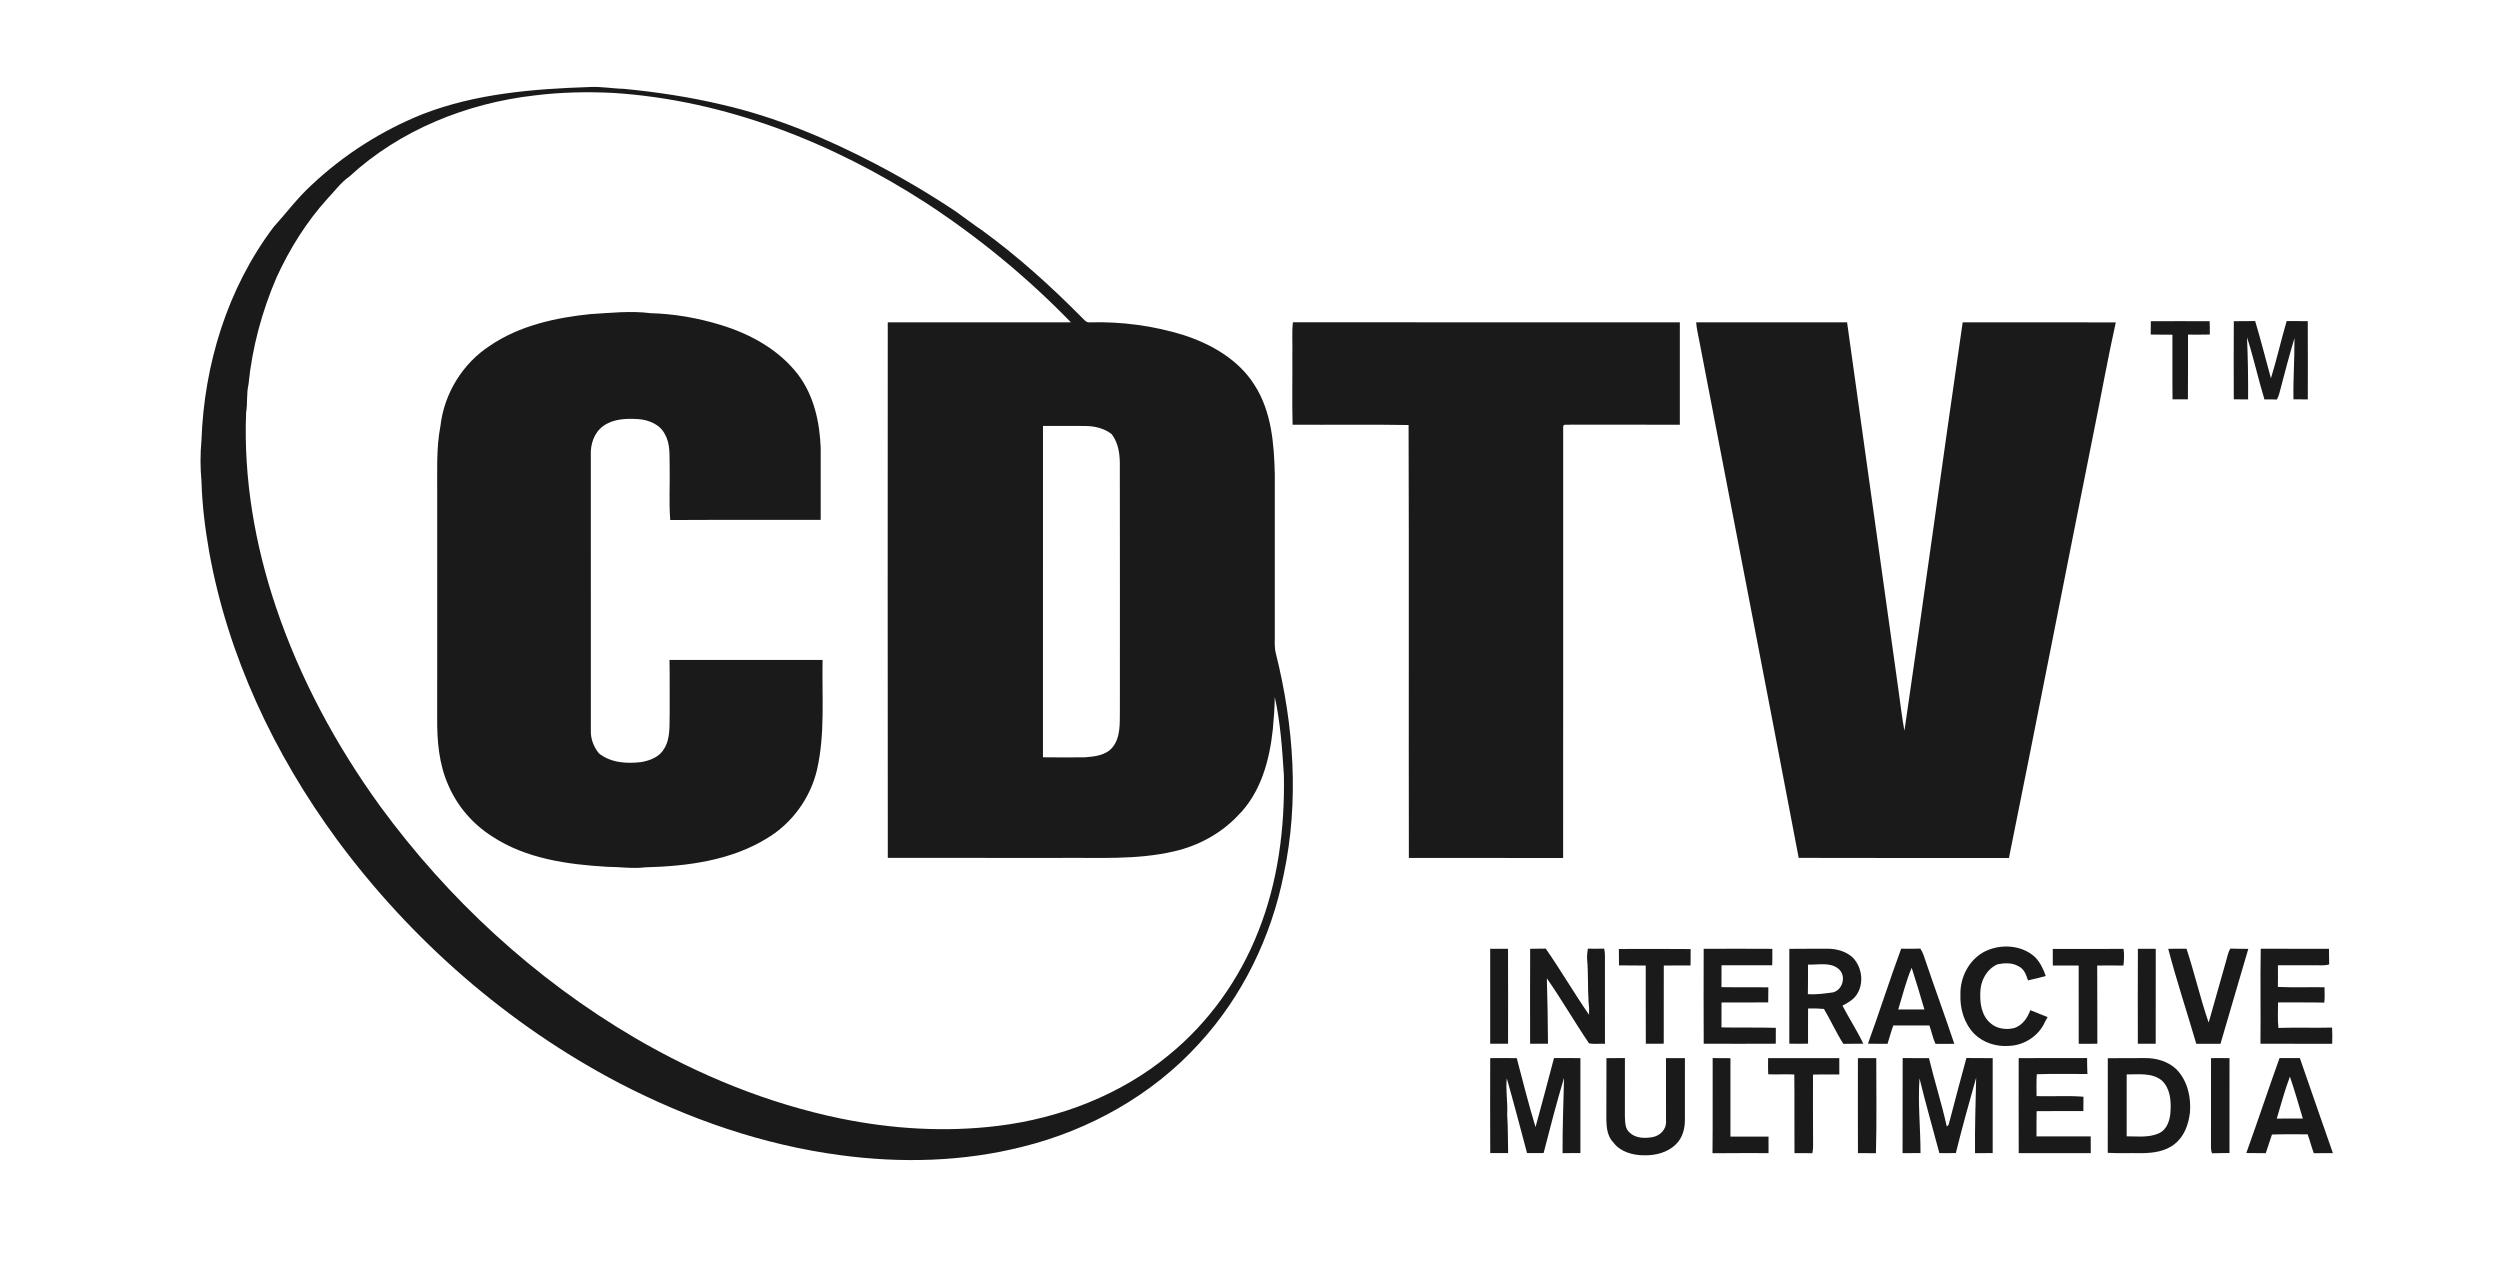
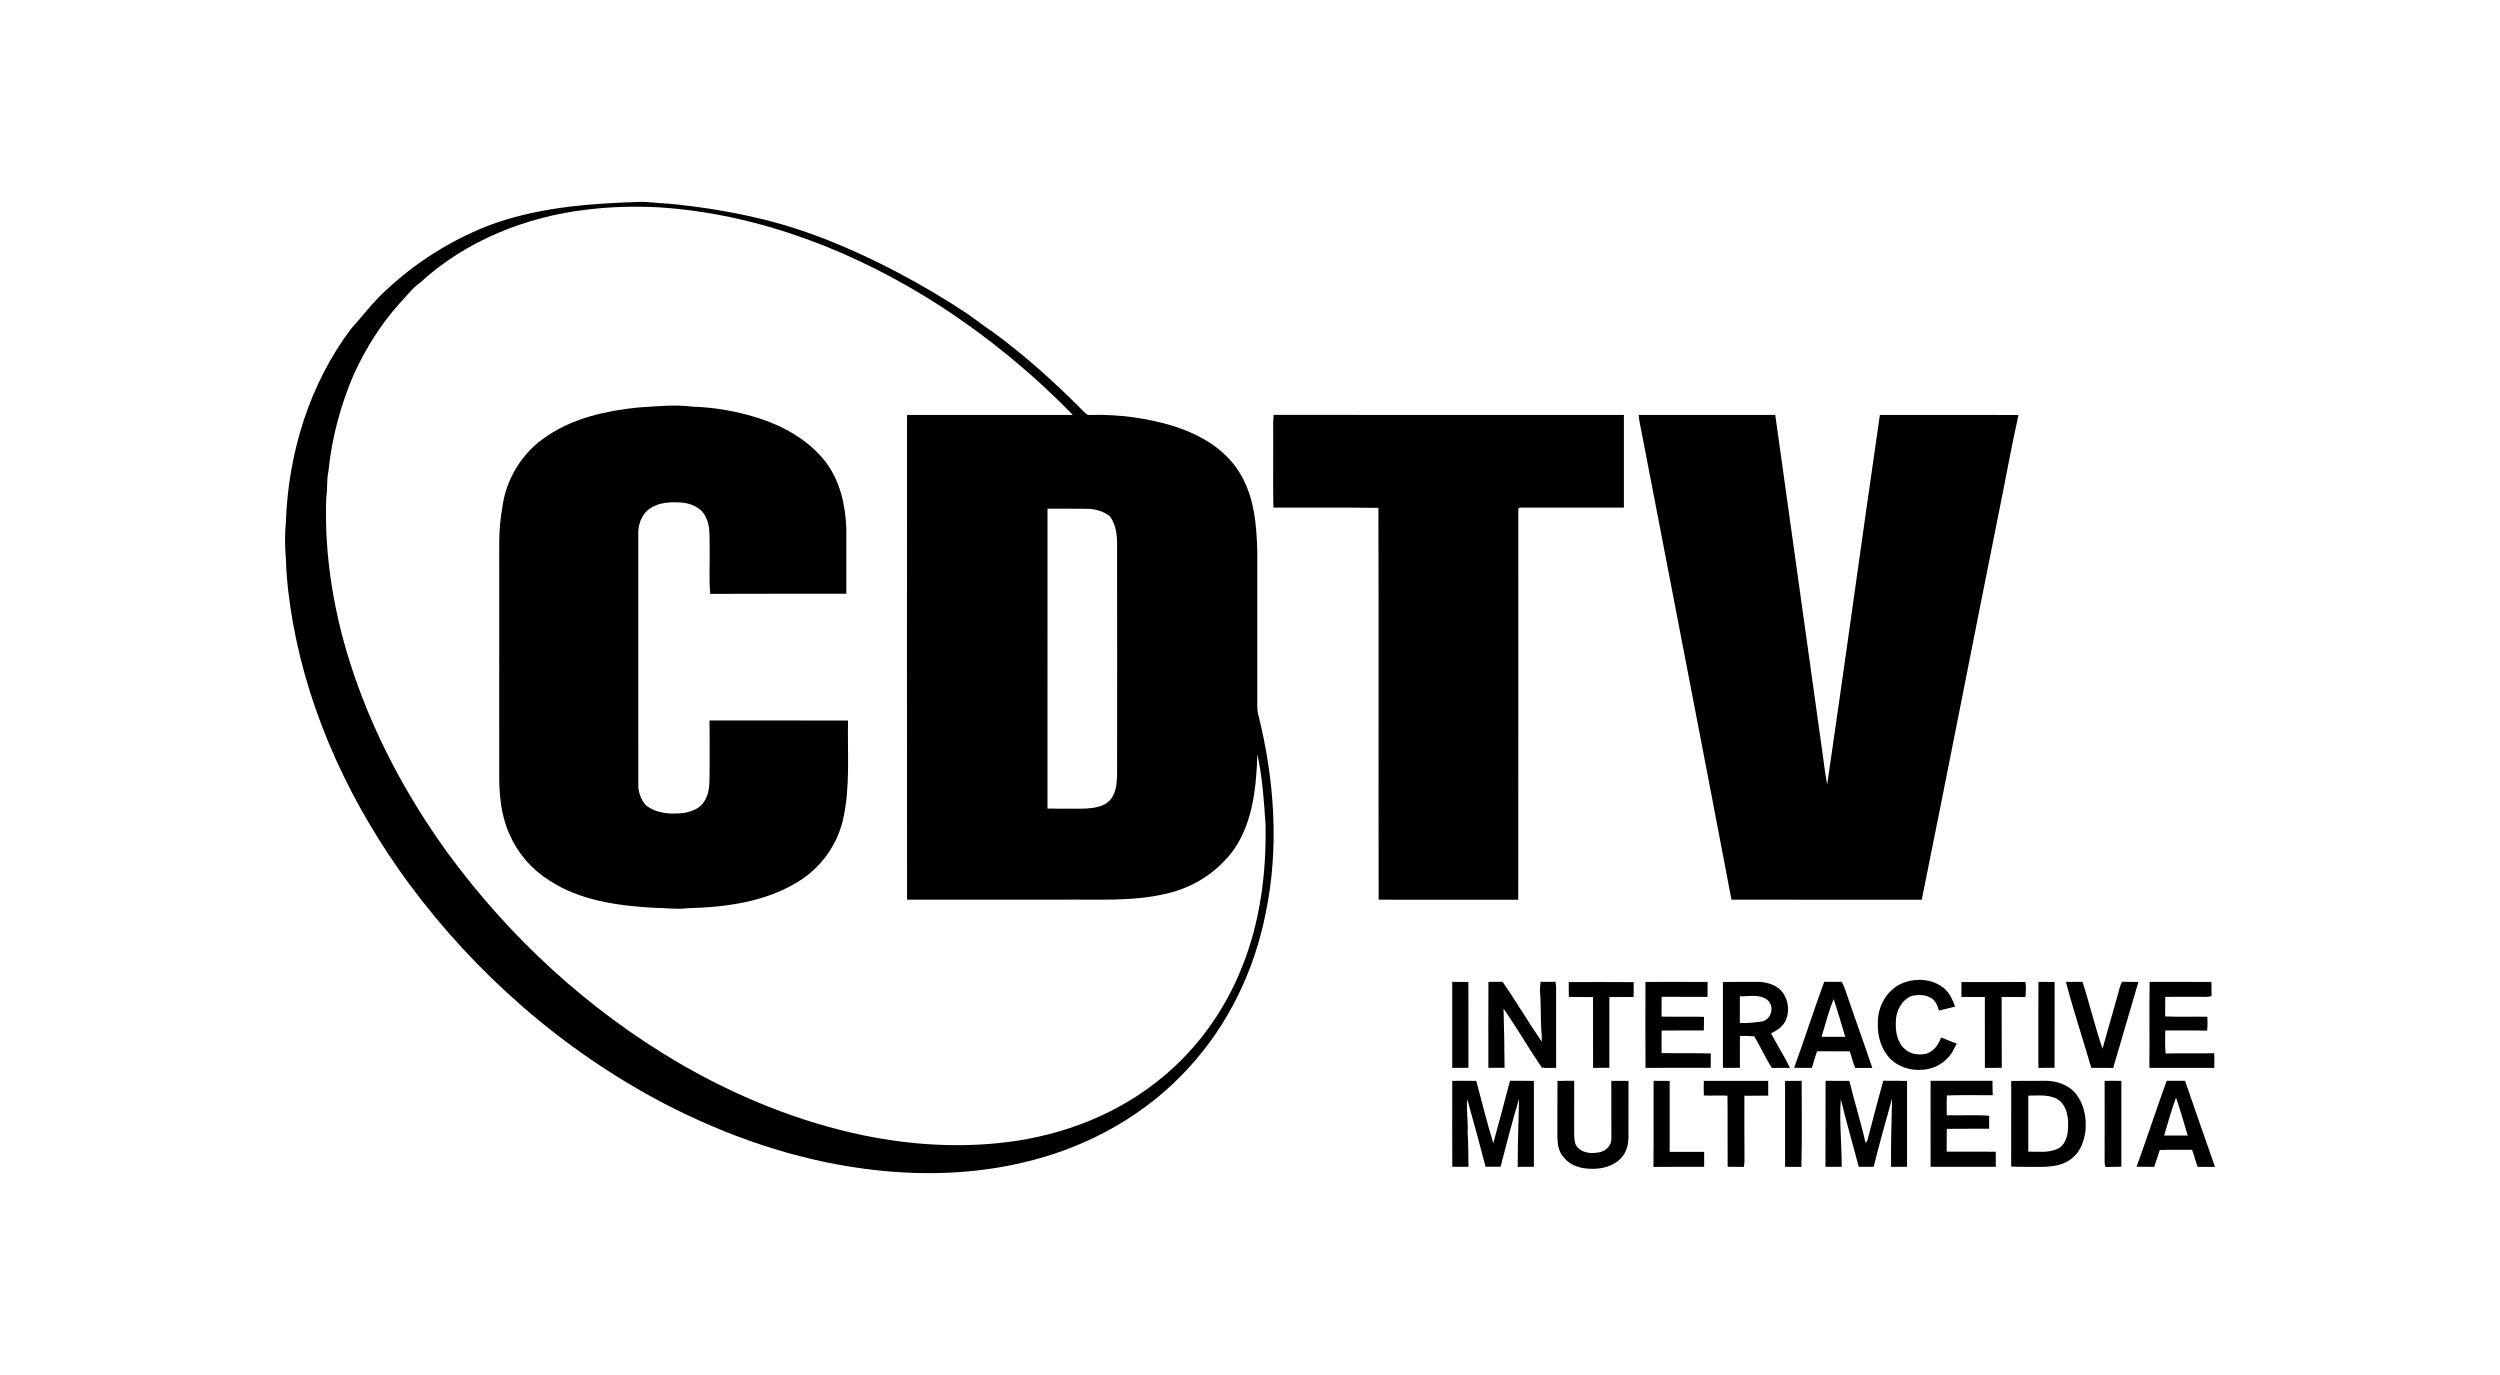
- <svg xmlns="http://www.w3.org/2000/svg" viewBox="0 0 217.214 111.831" version="1.1" id="svg6">
-   <defs id="defs10" />
-   <path d="m 36.772,9.897 c 4.577,-1.765 9.549,-2.174 14.419,-2.334 1.005,-0.063 1.993,0.133 2.995,0.155 2.85,0.273 5.69,0.702 8.477,1.358 4.707,1.071 9.179,2.955 13.43,5.176 a 76.819,75.096 0 0 1 6.94,4.113 c 0.776,0.544 1.52,1.134 2.311,1.658 3.087,2.25 5.925,4.811 8.601,7.511 0.225,0.209 0.425,0.536 0.786,0.472 2.746,-0.071 5.509,0.298 8.128,1.114 2.416,0.785 4.771,2.151 6.13,4.317 1.49,2.303 1.708,5.115 1.773,7.77 0.002,4.66 0.002,9.319 0,13.98 0.006,0.527 -0.049,1.063 0.09,1.58 1.564,6.251 2.033,12.846 0.692,19.178 -1.08,5.431 -3.581,10.624 -7.378,14.745 -4.019,4.424 -9.485,7.504 -15.335,8.949 -5.143,1.303 -10.548,1.437 -15.794,0.733 C 66.296,99.483 59.804,97.217 53.813,94.111 44.108,89.027 35.706,81.659 29.271,72.94 23.823,65.517 19.802,56.994 18.178,47.964 17.824,45.939 17.561,43.893 17.507,41.837 a 20.303,19.848 0 0 1 -0.004,-3.575 c 0.235,-6.581 2.245,-13.199 6.266,-18.534 1.104,-1.209 2.075,-2.536 3.293,-3.643 a 30.76,30.07 0 0 1 9.71,-6.189 z m 9.724,-1.612 c -5.936,0.671 -11.76,3.013 -16.133,7.047 -0.759,0.529 -1.287,1.287 -1.919,1.939 -1.828,2.02 -3.271,4.348 -4.403,6.802 -1.279,2.966 -2.13,6.116 -2.449,9.319 -0.189,0.811 -0.071,1.65 -0.209,2.469 -0.225,5.715 0.761,11.447 2.589,16.875 2.079,6.175 5.209,11.994 9.046,17.296 5.907,8.08 13.442,15.043 22.165,20.157 5.526,3.23 11.551,5.693 17.862,6.995 4.481,0.914 9.115,1.2 13.662,0.638 5.397,-0.661 10.675,-2.702 14.845,-6.153 3.483,-2.835 6.141,-6.589 7.765,-10.718 1.727,-4.317 2.322,-9 2.234,-13.613 -0.148,-2.268 -0.299,-4.55 -0.791,-6.776 -0.011,0.933 -0.084,1.859 -0.168,2.787 -0.283,2.687 -1.028,5.5 -3.01,7.488 -1.477,1.57 -3.456,2.656 -5.578,3.134 -3.257,0.764 -6.628,0.529 -9.948,0.569 -4.974,-0.003 -9.945,0.002 -14.919,-0.002 -0.015,-15.512 -0.009,-31.022 -0.004,-46.534 5.305,0.002 10.61,-0.002 15.915,0.002 A 74.308,72.641 0 0 0 80.391,17.589 C 72.321,12.385 63.029,8.703 53.318,8.076 51.042,7.959 48.758,8.008 46.496,8.285 Z M 90.62,37.007 c -0.004,9.596 0,19.193 -0.002,28.79 1.215,0.015 2.43,0.014 3.646,0.003 0.854,-0.066 1.83,-0.171 2.402,-0.873 0.709,-0.884 0.618,-2.07 0.635,-3.127 0.003,-7.067 0.009,-14.134 -0.004,-21.2 0.02,-0.999 -0.077,-2.059 -0.712,-2.886 -0.615,-0.472 -1.389,-0.68 -2.161,-0.698 -1.267,-0.025 -2.536,0 -3.804,-0.009 z" id="path2" style="stroke-width:0.843;fill:#1a1a1a" />
-   <path d="m 51.339,27.289 c 1.718,-0.102 3.45,-0.299 5.168,-0.08 2.064,0.055 4.12,0.415 6.089,1.017 2.59,0.782 5.086,2.16 6.734,4.308 1.391,1.827 1.888,4.138 1.977,6.372 0.008,2.088 0.006,4.177 0,6.264 -4.357,0.013 -8.715,-0.013 -13.073,0.013 -0.121,-1.524 -0.02,-3.061 -0.05,-4.588 -0.036,-0.961 0.09,-1.998 -0.416,-2.866 -0.418,-0.857 -1.426,-1.262 -2.346,-1.316 -1.031,-0.064 -2.16,-0.02 -3.019,0.61 -0.787,0.571 -1.11,1.577 -1.069,2.506 0.002,7.987 -0.004,15.976 0.002,23.963 -0.02,0.711 0.246,1.398 0.692,1.954 1.02,0.831 2.424,0.923 3.689,0.767 0.756,-0.131 1.575,-0.441 1.968,-1.13 0.599,-0.926 0.461,-2.075 0.5,-3.119 -0.011,-1.543 0.015,-3.086 -0.015,-4.627 4.434,0.009 8.868,0.004 13.301,0.002 -0.065,3.182 0.229,6.412 -0.485,9.545 -0.569,2.423 -2.131,4.613 -4.299,5.923 -3.142,1.961 -6.975,2.459 -10.628,2.552 -1.097,0.135 -2.195,-0.043 -3.295,-0.046 -3.455,-0.201 -7.07,-0.704 -10.003,-2.64 a 10.099,9.872 0 0 1 -3.806,-4.445 c -0.815,-1.823 -0.986,-3.843 -0.97,-5.81 0.002,-6.452 0,-12.904 0.002,-19.358 0.017,-2.027 -0.102,-4.075 0.285,-6.076 0.322,-2.784 1.916,-5.406 4.31,-6.957 2.567,-1.743 5.695,-2.428 8.759,-2.742 z m 135.536,0.621 c 1.704,-0.009 3.408,-0.007 5.112,0 0.015,0.384 0.015,0.77 0.013,1.156 -0.632,0.017 -1.264,0.011 -1.893,0.007 -0.006,1.874 0.011,3.748 -0.01,5.622 a 49.769,48.653 0 0 1 -1.335,0.003 c -0.024,-1.873 0,-3.745 -0.011,-5.617 -0.63,-0.006 -1.259,0 -1.886,-0.014 -0.004,-0.386 -0.002,-0.772 0.01,-1.157 z m 7.212,-0.002 c 0.616,-0.003 1.234,-0.003 1.853,-0.013 0.502,1.646 0.907,3.319 1.371,4.975 0.507,-1.643 0.884,-3.322 1.367,-4.973 0.61,0.006 1.221,0.007 1.833,0.003 0.015,2.266 0.006,4.534 0.004,6.801 l -1.246,-0.004 c -0.034,-1.776 0.102,-3.555 0.088,-5.325 -0.476,1.593 -0.897,3.202 -1.317,4.811 a 3.216,3.143 0 0 1 -0.206,0.532 c -0.363,-0.017 -0.725,-0.018 -1.085,-0.009 -0.546,-1.789 -0.94,-3.622 -1.516,-5.4 0.08,1.796 0.105,3.597 0.095,5.395 a 75.628,73.931 0 0 0 -1.244,-0.003 c -0.01,-2.265 -0.011,-4.528 0.002,-6.791 z m -81.752,0.091 c 11.206,0.018 22.412,-0.002 33.619,0.009 0.002,2.964 0.002,5.928 0,8.893 -3.191,0.006 -6.383,0.006 -9.574,-0.002 -0.171,0.042 -0.569,-0.097 -0.563,0.177 -0.005,12.491 0.01,24.982 -0.004,37.471 -4.469,-0.009 -8.936,0.003 -13.403,-0.006 -0.026,-12.537 0.019,-25.076 -0.024,-37.613 -3.359,-0.055 -6.719,-0.007 -10.078,-0.025 -0.056,-2.042 -0.006,-4.087 -0.022,-6.131 0.031,-0.924 -0.057,-1.852 0.05,-2.774 z m 35.038,0.009 c 4.37,-0.007 8.741,0.002 13.111,-0.003 1.487,10.647 2.98,21.294 4.464,31.941 0.17,1.183 0.3,2.376 0.519,3.551 1.736,-11.821 3.34,-23.665 5.061,-35.49 4.434,0.002 8.868,-0.007 13.304,0.004 -0.709,3.179 -1.273,6.389 -1.927,9.58 -2.468,12.315 -4.866,24.646 -7.357,36.957 -6.089,-0.009 -12.178,0.013 -18.268,-0.011 -2.844,-14.982 -5.764,-29.95 -8.637,-44.926 -0.096,-0.534 -0.236,-1.061 -0.27,-1.603 z m 24.922,54.744 c 1.395,-0.775 3.31,-0.698 4.511,0.397 0.455,0.463 0.735,1.051 0.942,1.655 -0.515,0.128 -1.026,0.273 -1.546,0.378 -0.149,-0.476 -0.341,-1.019 -0.841,-1.238 -0.554,-0.319 -1.214,-0.279 -1.817,-0.158 -0.949,0.434 -1.476,1.453 -1.484,2.45 -0.043,0.937 0.11,2.009 0.879,2.658 0.55,0.504 1.38,0.605 2.091,0.424 0.703,-0.243 1.14,-0.888 1.374,-1.55 0.503,0.197 1,0.41 1.505,0.602 -0.08,0.133 -0.155,0.27 -0.228,0.407 -0.517,1.207 -1.786,2.049 -3.12,2.095 -1.095,0.089 -2.236,-0.268 -3.016,-1.036 -0.89,-0.91 -1.267,-2.206 -1.212,-3.445 -0.032,-1.423 0.69,-2.9 1.962,-3.638 z m -42.82,-0.318 a 93.909,91.802 0 0 1 1.55,0.003 c 0.011,2.749 0.006,5.498 0.004,8.246 -0.519,0.009 -1.035,0.007 -1.553,0.004 -0.007,-2.751 -0.005,-5.502 0,-8.253 z m 3.473,0.002 c 0.451,-0.002 0.902,-0.002 1.355,-0.015 1.308,1.881 2.46,3.865 3.763,5.748 a 6.841,6.688 0 0 0 -0.044,-1.149 c -0.079,-1.236 -0.013,-2.477 -0.127,-3.71 -0.017,-0.298 0.028,-0.593 0.065,-0.886 0.47,0.014 0.943,0.014 1.416,-0.005 0.104,0.397 0.065,0.808 0.069,1.214 0,2.352 -0.005,4.705 0.002,7.057 -0.459,-0.025 -0.943,0.057 -1.385,-0.042 -1.261,-1.856 -2.378,-3.806 -3.663,-5.646 0.054,1.893 0.088,3.786 0.099,5.681 -0.519,0.007 -1.035,0.007 -1.553,0 -0.004,-2.749 -0.01,-5.499 0.004,-8.248 z m 7.709,0.017 c 2.078,-0.002 4.156,-0.017 6.236,0.006 0,0.474 -0.002,0.95 -0.008,1.424 -0.776,0.004 -1.552,0.003 -2.326,0.007 -0.004,2.264 0.004,4.527 -0.004,6.792 -0.52,0.009 -1.039,0.009 -1.557,0.003 -0.015,-2.265 0,-4.528 -0.008,-6.793 -0.774,-0.017 -1.548,0.006 -2.322,-0.015 -0.011,-0.475 -0.013,-0.951 -0.011,-1.425 z m 7.369,-0.015 c 1.987,-0.003 3.976,-0.013 5.964,0.003 0.004,0.474 0.004,0.953 -0.008,1.429 -1.47,-0.006 -2.938,0.003 -4.406,-0.003 -0.002,0.633 0,1.267 -0.004,1.901 1.356,0.025 2.715,-0.007 4.071,0.02 0,0.435 -0.002,0.871 -0.01,1.307 -1.354,0.009 -2.706,-0.003 -4.057,0.007 -0.002,0.72 0,1.442 -0.004,2.164 1.574,0.034 3.148,-0.009 4.722,0.038 0,0.458 -0.002,0.919 -0.004,1.378 -2.087,0.013 -4.175,0.007 -6.262,0.002 -0.014,-2.75 -0.01,-5.498 -0.003,-8.247 z m 7.438,0.004 c 1.08,-0.014 2.161,-0.004 3.245,-0.013 0.826,-0.013 1.699,0.217 2.3,0.797 0.821,0.881 0.972,2.354 0.222,3.319 -0.293,0.379 -0.731,0.609 -1.145,0.833 0.578,1.116 1.273,2.171 1.809,3.309 -0.578,0.003 -1.155,-0.006 -1.732,0.009 -0.629,-0.976 -1.094,-2.04 -1.688,-3.033 a 11.109,10.86 0 0 0 -1.378,-0.043 c -0.011,1.021 -0.002,2.039 -0.004,3.059 -0.544,0.013 -1.086,0.013 -1.628,0.002 8.4e-4,-2.747 0.004,-5.494 8.4e-4,-8.24 z m 1.624,1.371 c -0.002,0.855 0.01,1.708 -0.01,2.563 0.737,0.053 1.475,-0.057 2.204,-0.155 0.867,-0.249 1.149,-1.489 0.444,-2.055 -0.734,-0.596 -1.767,-0.32 -2.638,-0.354 z m 8.098,-1.387 c 0.554,0.009 1.108,0.016 1.663,-0.006 0.223,0.324 0.332,0.705 0.457,1.074 0.809,2.408 1.693,4.789 2.495,7.199 a 58.038,56.736 0 0 0 -1.635,0.006 c -0.239,-0.513 -0.33,-1.074 -0.53,-1.599 -1.046,-0.003 -2.089,0 -3.133,-0.003 -0.194,0.523 -0.336,1.061 -0.502,1.592 -0.569,0.003 -1.138,0.006 -1.704,-0.009 1.002,-2.737 1.876,-5.518 2.888,-8.253 z m -0.258,5.28 c 0.757,-0.004 1.517,-0.003 2.276,0.002 a 155.372,151.887 0 0 0 -1.106,-3.624 c -0.495,1.165 -0.791,2.413 -1.169,3.622 z m 13.429,-5.257 c 2.048,0 4.096,0.009 6.145,-0.007 0.077,0.481 0.049,0.968 -0.006,1.451 -0.761,-0.013 -1.52,-0.006 -2.279,-0.003 0.021,2.264 -0.004,4.527 0.013,6.792 -0.541,0.013 -1.08,0.013 -1.619,0.006 -0.006,-2.266 0.002,-4.533 -0.004,-6.8 -0.75,-0.003 -1.499,-0.003 -2.248,0 -0.004,-0.479 -0.004,-0.959 -0.003,-1.438 z m 7.395,-0.013 c 0.515,-0.002 1.033,-0.002 1.552,0.002 -0.002,2.749 0.004,5.498 -0.004,8.247 a 52.388,51.213 0 0 1 -1.553,0.003 c -0.003,-2.752 -0.012,-5.501 0.005,-8.252 z m 2.636,0 c 0.528,-0.002 1.058,0.002 1.587,-0.007 0.701,2.12 1.196,4.312 1.925,6.421 0.485,-1.719 0.973,-3.439 1.46,-5.157 0.138,-0.427 0.19,-0.886 0.427,-1.274 0.519,0.02 1.037,0.015 1.559,0.024 -0.817,2.747 -1.607,5.502 -2.419,8.251 -0.703,-0.009 -1.404,-0.003 -2.103,-0.004 -0.801,-2.753 -1.711,-5.482 -2.437,-8.254 z m 8.037,-0.005 c 1.975,0.015 3.953,-0.006 5.929,0.007 0.005,0.452 0.005,0.902 0.021,1.354 -0.399,0.126 -0.822,0.068 -1.231,0.075 -1.075,-0.002 -2.15,-0.002 -3.224,0.003 0,0.625 0.006,1.252 -0.006,1.879 1.35,0.063 2.702,0.009 4.054,0.029 0.006,0.444 0.032,0.89 -0.022,1.334 -1.339,-0.031 -2.678,-0.004 -4.017,-0.015 -0.002,0.738 -0.047,1.478 0.033,2.215 1.553,-0.053 3.107,0.009 4.662,-0.031 0.026,0.469 0.026,0.939 0.01,1.409 -2.078,-0.006 -4.156,0.003 -6.234,-0.003 0.035,-2.754 -0.025,-5.506 0.026,-8.258 z m -66.947,9.505 c 0.768,-0.011 1.535,-0.009 2.305,0.003 0.531,1.998 1.028,4.011 1.633,5.988 0.55,-1.994 1.076,-3.996 1.604,-5.998 0.764,0.003 1.528,-0.005 2.294,0.009 0.002,2.749 0,5.5 0,8.248 -0.519,0 -1.035,0.002 -1.55,0.003 -0.01,-2.182 0.077,-4.361 0.129,-6.54 -0.649,2.16 -1.215,4.347 -1.775,6.532 -0.481,0.009 -0.96,0.009 -1.44,0 -0.578,-2.166 -1.147,-4.335 -1.759,-6.492 -0.115,1.054 0.096,2.105 0.033,3.161 0.077,1.111 0.055,2.224 0.084,3.338 -0.519,0 -1.037,0 -1.556,-0.003 -0.011,-2.751 -0.011,-5.501 -0.002,-8.251 z m 10.101,0.002 c 0.535,-0.007 1.067,-0.009 1.602,-0.009 -0.002,1.692 -0.01,3.384 -0.002,5.075 0.03,0.476 -0.004,1.032 0.392,1.384 0.52,0.516 1.331,0.536 2.016,0.41 0.649,-0.109 1.209,-0.691 1.166,-1.355 -0.004,-1.834 -0.01,-3.671 -0.004,-5.506 a 52.947,51.759 0 0 1 1.646,-0.002 840.144,821.298 0 0 0 -0.002,5.363 c 0.006,0.76 -0.205,1.568 -0.772,2.116 -0.715,0.724 -1.784,0.99 -2.787,0.965 -0.976,-0.004 -2.042,-0.299 -2.646,-1.101 -0.519,-0.523 -0.61,-1.289 -0.619,-1.984 0.009,-1.786 -0.005,-3.571 0.009,-5.357 z m 9.227,-0.006 a 46.606,45.561 0 0 1 1.544,0.009 c 0.004,2.27 0.008,4.541 0,6.813 1.104,0.003 2.207,0.003 3.31,0.002 0.008,0.476 0.008,0.954 0,1.432 -1.624,0.006 -3.247,-0.01 -4.869,0.011 0.032,-2.756 8.5e-4,-5.512 0.015,-8.267 z m 4.815,0.004 c 2.062,-0.002 4.125,-0.002 6.187,0 0.002,0.472 0.002,0.945 0.002,1.418 -0.764,0.017 -1.526,-0.011 -2.288,0.013 0,2.078 -0.006,4.155 0.01,6.234 -0.004,0.2 -0.026,0.399 -0.065,0.598 -0.519,-0.014 -1.035,-0.011 -1.553,-0.01 -0.019,-2.277 0.013,-4.553 -0.015,-6.831 -0.755,-0.042 -1.511,0.017 -2.264,-0.018 -0.031,-0.468 -0.007,-0.936 -0.013,-1.404 z m 7.805,0.002 a 66.166,64.682 0 0 1 1.594,-0.004 c -0.004,2.753 0.049,5.511 -0.028,8.264 -0.522,-0.011 -1.044,-0.01 -1.564,-0.01 -0.01,-2.751 -0.004,-5.5 -0.002,-8.251 z m 3.888,-0.006 c 0.763,0 1.523,-0.003 2.285,0.005 0.481,1.985 1.102,3.936 1.546,5.93 0.228,-0.1 0.198,-0.381 0.278,-0.572 0.459,-1.794 0.948,-3.582 1.429,-5.369 0.761,0.013 1.522,0 2.284,0.011 -0.002,2.749 0,5.498 0,8.247 -0.513,0.006 -1.025,0.006 -1.534,0.011 -0.028,-2.186 0.055,-4.372 0.097,-6.556 -0.614,2.175 -1.223,4.35 -1.764,6.543 -0.478,0.011 -0.955,0.013 -1.432,0.004 -0.572,-2.164 -1.199,-4.317 -1.725,-6.494 -0.154,2.165 0.091,4.327 0.086,6.494 -0.52,0.004 -1.041,0.004 -1.559,0.004 0.009,-2.752 0,-5.505 0.009,-8.258 z m 10.08,0.002 c 1.982,-0.005 3.963,-0.002 5.945,-0.002 0.002,0.461 0.006,0.924 0.028,1.384 -1.466,-0.003 -2.935,-0.028 -4.399,0.018 -0.039,0.633 -0.026,1.267 -0.019,1.904 1.356,0.04 2.719,-0.058 4.073,0.051 -0.01,0.414 -0.011,0.828 -0.006,1.245 -1.355,0.009 -2.71,-0.009 -4.063,0.011 -0.017,0.73 -0.008,1.46 -0.011,2.191 1.57,0.003 3.141,-0.004 4.711,0.002 0.006,0.484 0.006,0.968 0.004,1.452 -2.086,-0.002 -4.172,0.002 -6.259,0 -0.01,-2.752 -0.006,-5.504 -0.003,-8.256 z m 7.743,0.009 c 1.08,-0.014 2.16,0 3.241,-0.011 0.989,-0.011 2.012,0.293 2.73,0.982 0.964,0.997 1.285,2.448 1.163,3.783 -0.125,0.986 -0.476,2.016 -1.286,2.666 -0.802,0.68 -1.911,0.826 -2.933,0.83 -0.973,-0.02 -1.947,0.026 -2.919,-0.029 0.002,-2.74 0.007,-5.481 0.004,-8.221 z m 1.641,1.41 c -0.004,1.792 0.002,3.585 -0.002,5.378 0.931,-0.007 1.928,0.133 2.798,-0.263 0.748,-0.339 0.983,-1.211 1.014,-1.949 0.06,-0.921 -0.041,-1.973 -0.763,-2.645 -0.861,-0.692 -2.02,-0.514 -3.048,-0.522 z m 7.329,-1.417 a 41.971,41.029 0 0 1 1.605,0.003 c -0.006,2.747 -0.002,5.493 -0.002,8.241 -0.507,0.011 -1.016,0.006 -1.52,0.022 a 1.579,1.543 0 0 1 -0.088,-0.439 c 0.003,-2.609 0.008,-5.216 0.004,-7.826 z m 5.951,-0.006 c 0.588,0.003 1.175,0 1.766,0.002 0.948,2.757 1.917,5.506 2.872,8.259 a 67.252,65.743 0 0 0 -1.66,0.004 c -0.206,-0.539 -0.334,-1.101 -0.536,-1.639 -1.035,0.004 -2.068,-0.02 -3.1,0.018 -0.19,0.536 -0.347,1.083 -0.537,1.621 -0.565,-0.011 -1.128,-0.004 -1.691,-0.015 0.988,-2.741 1.902,-5.508 2.886,-8.25 z m -0.241,5.258 c 0.755,-0.002 1.509,0.005 2.265,-0.003 -0.36,-1.219 -0.714,-2.441 -1.122,-3.645 -0.447,1.191 -0.779,2.428 -1.142,3.648 z" id="path4" style="stroke-width:0.843;fill:#1a1a1a" />
+ <svg xmlns="http://www.w3.org/2000/svg" viewBox="0 0 240.001 132" width="400" height="220" version="1.1" id="svg2">
+   <defs id="defs2" />
+   <g id="g2" transform="translate(27.36426,19.37767)" style="fill:#000000">
+     <path d="m 19.35,2.346 c 4.577,-1.765 9.548,-2.173 14.419,-2.333 1.004,-0.064 1.993,0.133 2.994,0.155 2.85,0.273 5.69,0.702 8.477,1.358 4.707,1.07 9.18,2.955 13.43,5.176 a 76.82,75.096 0 0 1 6.939,4.113 c 0.776,0.544 1.52,1.134 2.31,1.658 3.087,2.25 5.925,4.811 8.602,7.51 0.225,0.21 0.424,0.537 0.785,0.473 2.747,-0.071 5.51,0.297 8.128,1.114 2.416,0.785 4.77,2.151 6.13,4.317 1.49,2.303 1.708,5.116 1.773,7.77 0.002,4.66 0.002,9.32 0,13.98 0.006,0.527 -0.048,1.063 0.09,1.58 1.564,6.251 2.032,12.846 0.692,19.179 -1.08,5.43 -3.581,10.624 -7.378,14.745 -4.02,4.424 -9.485,7.504 -15.335,8.949 -5.144,1.303 -10.548,1.437 -15.794,0.733 C 48.873,91.933 42.382,89.667 36.39,86.561 26.685,81.476 18.283,74.109 11.848,65.39 6.4,57.966 2.38,49.444 0.756,40.414 0.402,38.389 0.138,36.344 0.084,34.287 A 20.303,19.848 0 0 1 0.081,30.712 C 0.315,24.13 2.326,17.512 6.346,12.178 7.45,10.968 8.422,9.642 9.64,8.535 a 30.76,30.07 0 0 1 9.71,-6.189 z m 9.723,-1.611 c -5.935,0.67 -11.76,3.013 -16.133,7.046 -0.76,0.529 -1.287,1.287 -1.92,1.94 -1.827,2.02 -3.27,4.348 -4.402,6.802 -1.28,2.966 -2.13,6.116 -2.449,9.32 -0.188,0.81 -0.07,1.65 -0.209,2.468 -0.225,5.715 0.76,11.447 2.589,16.875 2.08,6.175 5.209,11.993 9.046,17.295 5.908,8.08 13.442,15.043 22.165,20.158 5.526,3.23 11.551,5.693 17.862,6.995 4.481,0.913 9.115,1.2 13.662,0.637 5.398,-0.66 10.675,-2.701 14.845,-6.152 3.483,-2.835 6.141,-6.589 7.765,-10.718 1.727,-4.317 2.322,-9 2.234,-13.613 -0.148,-2.268 -0.299,-4.55 -0.79,-6.776 -0.012,0.933 -0.084,1.86 -0.169,2.787 -0.283,2.688 -1.028,5.5 -3.01,7.488 -1.477,1.57 -3.456,2.656 -5.578,3.134 -3.257,0.764 -6.628,0.529 -9.948,0.569 C 69.66,66.987 64.688,66.991 59.714,66.988 59.7,51.476 59.704,35.966 59.711,20.454 c 5.305,0.002 10.61,-0.001 15.915,0.002 A 74.308,72.641 0 0 0 62.968,10.039 C 54.898,4.834 45.607,1.152 35.895,0.526 33.619,0.409 31.335,0.458 29.073,0.735 Z m 44.124,28.722 c -0.004,9.596 0,19.193 -0.002,28.79 1.215,0.015 2.43,0.014 3.646,0.003 0.854,-0.066 1.83,-0.171 2.402,-0.873 0.709,-0.884 0.618,-2.07 0.635,-3.127 0.003,-7.066 0.01,-14.134 -0.004,-21.2 0.02,-1 -0.076,-2.059 -0.712,-2.886 -0.615,-0.472 -1.39,-0.68 -2.161,-0.698 -1.268,-0.025 -2.536,0 -3.804,-0.01 z" style="fill:#000000;stroke-width:0.843" id="path1" />
+     <path d="m 33.916,19.739 c 1.718,-0.102 3.45,-0.3 5.168,-0.08 a 22.99,22.99 0 0 1 6.09,1.017 c 2.59,0.782 5.085,2.16 6.733,4.308 1.391,1.827 1.888,4.138 1.977,6.372 0.008,2.088 0.006,4.177 0,6.265 -4.356,0.013 -8.714,-0.013 -13.073,0.013 -0.12,-1.524 -0.02,-3.061 -0.05,-4.589 -0.036,-0.96 0.09,-1.997 -0.416,-2.865 -0.418,-0.857 -1.426,-1.262 -2.347,-1.316 -1.03,-0.064 -2.16,-0.02 -3.019,0.61 -0.787,0.571 -1.11,1.577 -1.069,2.507 0.002,7.987 -0.004,15.975 0.002,23.963 -0.02,0.71 0.246,1.398 0.692,1.954 1.02,0.831 2.424,0.923 3.689,0.767 0.755,-0.13 1.575,-0.441 1.967,-1.13 0.6,-0.926 0.461,-2.074 0.5,-3.119 -0.01,-1.543 0.015,-3.086 -0.014,-4.627 4.434,0.01 8.868,0.004 13.3,0.002 -0.064,3.182 0.23,6.412 -0.485,9.545 a 9.536,9.536 0 0 1 -4.299,5.924 c -3.142,1.96 -6.974,2.459 -10.627,2.552 -1.097,0.135 -2.196,-0.043 -3.295,-0.046 -3.456,-0.2 -7.07,-0.704 -10.004,-2.64 a 9.93,9.93 0 0 1 -3.805,-4.445 c -0.816,-1.823 -0.986,-3.843 -0.97,-5.81 0.002,-6.452 0,-12.904 0.002,-19.357 0.017,-2.027 -0.103,-4.075 0.284,-6.076 0.323,-2.785 1.916,-5.406 4.31,-6.958 2.568,-1.742 5.695,-2.428 8.76,-2.741 z m 60.996,0.71 c 11.206,0.019 22.412,-0.001 33.618,0.01 0.002,2.964 0.002,5.928 0,8.893 -3.19,0.006 -6.383,0.006 -9.574,-0.002 -0.171,0.042 -0.569,-0.096 -0.563,0.177 -0.005,12.491 0.01,24.982 -0.004,37.471 -4.468,-0.009 -8.936,0.004 -13.403,-0.005 -0.026,-12.538 0.019,-25.076 -0.024,-37.614 -3.359,-0.055 -6.72,-0.007 -10.078,-0.025 -0.056,-2.042 -0.006,-4.087 -0.022,-6.13 0.03,-0.924 -0.058,-1.852 0.05,-2.775 z m 35.038,0.01 c 4.37,-0.008 8.74,0.001 13.11,-0.004 1.487,10.647 2.98,21.294 4.465,31.94 0.17,1.184 0.3,2.376 0.518,3.552 1.736,-11.82 3.34,-23.665 5.062,-35.49 4.434,10e-4 8.868,-0.008 13.304,0.004 -0.709,3.18 -1.274,6.39 -1.927,9.58 -2.468,12.315 -4.866,24.645 -7.358,36.957 -6.089,-0.01 -12.178,0.012 -18.268,-0.011 -2.844,-14.982 -5.764,-29.95 -8.637,-44.926 -0.096,-0.534 -0.236,-1.06 -0.27,-1.603 z m 24.922,54.743 c 1.394,-0.774 3.31,-0.698 4.511,0.397 0.455,0.463 0.735,1.051 0.942,1.655 -0.515,0.128 -1.026,0.274 -1.546,0.378 -0.15,-0.476 -0.341,-1.02 -0.84,-1.238 -0.554,-0.32 -1.215,-0.28 -1.818,-0.159 -0.949,0.434 -1.475,1.454 -1.484,2.45 -0.042,0.937 0.11,2.009 0.879,2.658 0.55,0.504 1.38,0.605 2.09,0.425 0.703,-0.243 1.14,-0.888 1.374,-1.55 0.504,0.196 1,0.41 1.506,0.601 -0.08,0.134 -0.155,0.27 -0.228,0.407 -0.517,1.208 -1.786,2.05 -3.12,2.095 -1.095,0.09 -2.236,-0.269 -3.016,-1.036 -0.89,-0.91 -1.266,-2.206 -1.212,-3.445 -0.031,-1.423 0.69,-2.9 1.962,-3.638 z m -42.82,-0.318 a 95.313,95.313 0 0 1 1.55,0.004 c 0.01,2.749 0.005,5.498 0.003,8.245 -0.518,0.01 -1.035,0.008 -1.553,0.004 -0.007,-2.75 -0.005,-5.502 0,-8.253 z m 3.473,0.002 c 0.451,-0.002 0.902,-0.002 1.355,-0.015 1.308,1.881 2.46,3.865 3.763,5.748 a 6.547,6.547 0 0 0 -0.044,-1.149 c -0.079,-1.235 -0.013,-2.477 -0.127,-3.71 -0.017,-0.297 0.028,-0.592 0.065,-0.886 0.47,0.015 0.943,0.015 1.416,-0.005 0.104,0.397 0.065,0.808 0.069,1.214 0,2.353 -0.005,4.706 0.002,7.058 -0.46,-0.025 -0.944,0.056 -1.385,-0.042 -1.261,-1.856 -2.378,-3.806 -3.663,-5.646 0.054,1.893 0.088,3.787 0.099,5.681 -0.519,0.008 -1.035,0.008 -1.553,0 -0.004,-2.749 -0.01,-5.499 0.004,-8.248 z m 7.709,0.017 c 2.077,-0.002 4.156,-0.017 6.236,0.005 0,0.475 -0.002,0.95 -0.008,1.425 -0.777,0.004 -1.552,0.003 -2.326,0.007 -0.004,2.264 0.004,4.527 -0.004,6.792 -0.52,0.01 -1.04,0.01 -1.558,0.004 -0.015,-2.265 0,-4.529 -0.008,-6.793 -0.774,-0.017 -1.548,0.005 -2.322,-0.015 -0.01,-0.476 -0.012,-0.951 -0.01,-1.425 z m 7.368,-0.015 c 1.987,-0.004 3.976,-0.013 5.964,0.003 0.004,0.474 0.004,0.953 -0.008,1.43 -1.47,-0.007 -2.937,0.002 -4.406,-0.004 -0.002,0.633 0,1.267 -0.004,1.9 1.356,0.026 2.715,-0.007 4.07,0.02 0,0.436 -10e-4,0.872 -0.01,1.308 -1.353,0.01 -2.705,-0.003 -4.056,0.008 -0.002,0.72 0,1.442 -0.004,2.164 1.574,0.034 3.148,-0.01 4.722,0.038 0,0.458 -0.002,0.919 -0.004,1.378 a 710.06,710.06 0 0 1 -6.262,0.002 c -0.014,-2.75 -0.01,-5.498 -0.003,-8.247 z m 7.438,0.004 c 1.08,-0.014 2.161,-0.004 3.245,-0.013 0.825,-0.012 1.699,0.217 2.299,0.797 0.82,0.881 0.972,2.354 0.222,3.32 -0.293,0.38 -0.731,0.609 -1.146,0.833 0.579,1.115 1.274,2.171 1.81,3.308 -0.579,0.004 -1.155,-0.005 -1.733,0.01 -0.629,-0.976 -1.094,-2.04 -1.688,-3.034 a 11.363,11.363 0 0 0 -1.378,-0.042 c -0.011,1.02 -0.002,2.04 -0.004,3.059 -0.544,0.012 -1.086,0.012 -1.629,0.002 10e-4,-2.747 0.004,-5.494 10e-4,-8.24 z m 1.624,1.37 c -0.002,0.855 0.01,1.71 -0.01,2.564 0.737,0.052 1.475,-0.057 2.204,-0.155 0.867,-0.25 1.149,-1.49 0.443,-2.055 -0.734,-0.596 -1.767,-0.32 -2.638,-0.353 z m 8.098,-1.387 c 0.553,0.01 1.108,0.016 1.663,-0.006 0.223,0.325 0.332,0.706 0.457,1.074 0.81,2.408 1.693,4.79 2.495,7.2 a 59.415,59.415 0 0 0 -1.635,0.005 c -0.239,-0.513 -0.33,-1.074 -0.53,-1.599 -1.045,-0.003 -2.089,0 -3.133,-0.003 -0.193,0.522 -0.336,1.06 -0.501,1.591 -0.57,0.004 -1.138,0.006 -1.704,-0.009 1.002,-2.736 1.876,-5.518 2.888,-8.253 z m -0.258,5.28 a 189.72,189.72 0 0 1 2.276,0.001 c -0.354,-1.212 -0.722,-2.42 -1.106,-3.623 -0.495,1.165 -0.791,2.413 -1.17,3.622 z m 13.429,-5.257 c 2.048,0 4.096,0.009 6.144,-0.008 0.077,0.481 0.05,0.968 -0.006,1.451 -0.76,-0.013 -1.52,-0.006 -2.279,-0.003 0.02,2.264 -0.004,4.526 0.013,6.792 -0.54,0.013 -1.08,0.012 -1.619,0.006 -0.006,-2.267 0.002,-4.533 -0.004,-6.8 -0.75,-0.003 -1.5,-0.003 -2.247,0 -0.004,-0.48 -0.004,-0.959 -0.003,-1.438 z m 7.395,-0.014 c 0.515,-0.001 1.033,-0.001 1.551,0.002 -0.002,2.749 0.004,5.498 -0.004,8.247 -0.517,0.009 -1.035,0.01 -1.553,0.003 -0.003,-2.751 -0.012,-5.501 0.005,-8.252 z m 2.636,0 c 0.528,-0.001 1.058,0.002 1.588,-0.007 0.7,2.12 1.195,4.311 1.925,6.421 0.485,-1.72 0.973,-3.439 1.46,-5.157 0.138,-0.427 0.19,-0.886 0.427,-1.274 0.519,0.02 1.037,0.015 1.56,0.024 -0.818,2.747 -1.607,5.502 -2.42,8.251 -0.702,-0.009 -1.403,-0.003 -2.103,-0.004 -0.8,-2.753 -1.71,-5.482 -2.437,-8.254 z m 8.038,-0.005 c 1.975,0.015 3.953,-0.005 5.928,0.008 0.005,0.452 0.005,0.902 0.02,1.354 -0.398,0.126 -0.821,0.068 -1.23,0.075 -1.075,-0.002 -2.15,-0.002 -3.224,0.003 0,0.626 0.006,1.253 -0.006,1.88 1.35,0.063 2.702,0.009 4.054,0.029 0.006,0.444 0.031,0.89 -0.022,1.334 -1.34,-0.03 -2.678,-0.004 -4.018,-0.015 -0.002,0.738 -0.046,1.478 0.034,2.215 1.553,-0.053 3.107,0.01 4.662,-0.03 0.026,0.468 0.025,0.938 0.01,1.409 -2.078,-0.006 -4.157,0.003 -6.234,-0.004 0.035,-2.754 -0.025,-5.505 0.026,-8.258 z m -66.948,9.506 c 0.769,-0.011 1.535,-0.01 2.305,0.003 0.531,1.998 1.028,4.01 1.633,5.988 0.55,-1.994 1.076,-3.996 1.604,-5.997 0.764,0.003 1.527,-0.005 2.293,0.01 0.002,2.748 0,5.499 0,8.247 -0.518,0 -1.034,0.002 -1.55,0.003 -0.01,-2.182 0.077,-4.36 0.13,-6.54 -0.65,2.161 -1.215,4.347 -1.776,6.533 -0.48,0.009 -0.96,0.009 -1.44,0 -0.578,-2.167 -1.147,-4.335 -1.758,-6.492 -0.115,1.054 0.095,2.105 0.033,3.16 0.077,1.111 0.055,2.224 0.084,3.338 -0.519,0 -1.038,0 -1.556,-0.003 -0.011,-2.75 -0.011,-5.501 -0.002,-8.25 z m 10.1,10e-4 c 0.536,-0.007 1.068,-0.009 1.603,-0.009 -0.002,1.692 -0.01,3.384 -0.002,5.076 0.03,0.476 -0.004,1.032 0.391,1.384 0.52,0.516 1.331,0.536 2.016,0.41 0.65,-0.11 1.209,-0.691 1.166,-1.355 -0.004,-1.834 -0.01,-3.671 -0.004,-5.506 0.55,-0.009 1.098,-0.009 1.647,-10e-4 a 798.957,798.957 0 0 0 -0.002,5.363 c 0.006,0.76 -0.205,1.567 -0.772,2.116 -0.715,0.724 -1.785,0.99 -2.787,0.965 -0.976,-0.004 -2.042,-0.3 -2.646,-1.102 -0.518,-0.523 -0.61,-1.289 -0.619,-1.983 0.009,-1.786 -0.005,-3.572 0.009,-5.358 z m 9.228,-0.005 c 0.514,-0.006 1.03,-0.003 1.544,0.009 0.004,2.27 0.008,4.54 0,6.813 1.103,0.003 2.206,0.003 3.31,10e-4 0.008,0.477 0.008,0.954 0,1.433 -1.624,0.006 -3.247,-0.01 -4.87,0.01 0.033,-2.755 10e-4,-5.511 0.016,-8.266 z m 4.815,0.004 c 2.062,-0.002 4.125,-0.002 6.187,0 0.002,0.472 0.002,0.944 0.002,1.418 -0.764,0.017 -1.526,-0.01 -2.288,0.013 0,2.077 -0.007,4.154 0.01,6.233 -0.005,0.2 -0.026,0.4 -0.065,0.598 -0.519,-0.014 -1.036,-0.01 -1.554,-0.01 -0.018,-2.277 0.013,-4.553 -0.015,-6.83 -0.755,-0.042 -1.51,0.016 -2.264,-0.019 -0.03,-0.468 -0.007,-0.936 -0.013,-1.404 z m 7.805,10e-4 c 0.531,-0.007 1.063,-0.009 1.594,-0.004 -0.004,2.753 0.049,5.512 -0.028,8.264 -0.522,-0.01 -1.044,-0.01 -1.564,-0.01 -0.01,-2.75 -0.004,-5.5 -0.002,-8.25 z m 3.888,-0.005 c 0.762,0 1.523,-0.004 2.285,0.005 0.48,1.985 1.102,3.936 1.546,5.93 0.228,-0.1 0.198,-0.381 0.278,-0.572 0.459,-1.794 0.948,-3.582 1.429,-5.37 0.76,0.013 1.521,0 2.284,0.012 -0.002,2.749 0,5.498 0,8.247 -0.513,0.006 -1.025,0.006 -1.534,0.01 -0.029,-2.186 0.055,-4.371 0.097,-6.556 -0.614,2.175 -1.223,4.35 -1.764,6.543 -0.478,0.011 -0.955,0.013 -1.432,0.004 -0.573,-2.163 -1.2,-4.316 -1.725,-6.493 -0.154,2.165 0.091,4.326 0.086,6.493 -0.52,0.004 -1.04,0.004 -1.559,0.004 0.01,-2.752 0,-5.504 0.01,-8.258 z m 10.08,0.001 c 1.982,-0.005 3.963,-0.001 5.945,-0.001 0.002,0.46 0.006,0.923 0.028,1.384 -1.466,-0.004 -2.935,-0.028 -4.4,0.018 -0.039,0.633 -0.025,1.267 -0.018,1.904 1.356,0.04 2.719,-0.059 4.073,0.05 -0.01,0.414 -0.011,0.828 -0.006,1.245 -1.356,0.01 -2.71,-0.009 -4.064,0.011 -0.017,0.73 -0.008,1.46 -0.01,2.191 1.57,0.004 3.14,-0.004 4.71,0.002 0.006,0.485 0.006,0.968 0.004,1.452 -2.086,-0.002 -4.172,0.002 -6.259,0 -0.01,-2.752 -0.006,-5.504 -0.003,-8.256 z m 7.743,0.01 c 1.08,-0.015 2.16,0 3.24,-0.011 0.99,-0.011 2.013,0.293 2.731,0.982 0.964,0.997 1.285,2.448 1.164,3.783 -0.125,0.986 -0.476,2.016 -1.287,2.665 -0.801,0.68 -1.911,0.827 -2.933,0.83 -0.973,-0.02 -1.947,0.026 -2.919,-0.03 0.002,-2.739 0.007,-5.48 0.004,-8.22 z m 1.64,1.41 c -0.003,1.791 0.003,3.584 -0.001,5.377 0.93,-0.007 1.927,0.134 2.797,-0.262 0.749,-0.34 0.983,-1.21 1.015,-1.949 0.06,-0.92 -0.041,-1.973 -0.763,-2.645 -0.861,-0.692 -2.02,-0.513 -3.047,-0.522 z m 7.33,-1.417 a 42.95,42.95 0 0 1 1.605,0.003 c -0.006,2.747 -0.002,5.493 -0.002,8.24 -0.507,0.011 -1.015,0.007 -1.52,0.022 a 1.513,1.513 0 0 1 -0.087,-0.44 c 0.003,-2.608 0.008,-5.215 0.004,-7.825 z m 5.951,-0.006 c 0.588,0.003 1.175,0 1.766,0.002 0.947,2.756 1.917,5.505 2.872,8.258 a 69.05,69.05 0 0 0 -1.66,0.004 c -0.206,-0.54 -0.334,-1.101 -0.536,-1.639 -1.035,0.004 -2.068,-0.02 -3.1,0.018 -0.19,0.537 -0.347,1.084 -0.537,1.621 -0.565,-0.01 -1.128,-0.004 -1.691,-0.015 0.987,-2.74 1.902,-5.508 2.886,-8.25 z m -0.24,5.258 c 0.754,-0.002 1.508,0.005 2.264,-0.003 -0.36,-1.22 -0.714,-2.442 -1.122,-3.645 -0.447,1.19 -0.78,2.428 -1.142,3.648 z" style="fill:#000000;stroke-width:0.843" id="path2" />
+   </g>
</svg>
